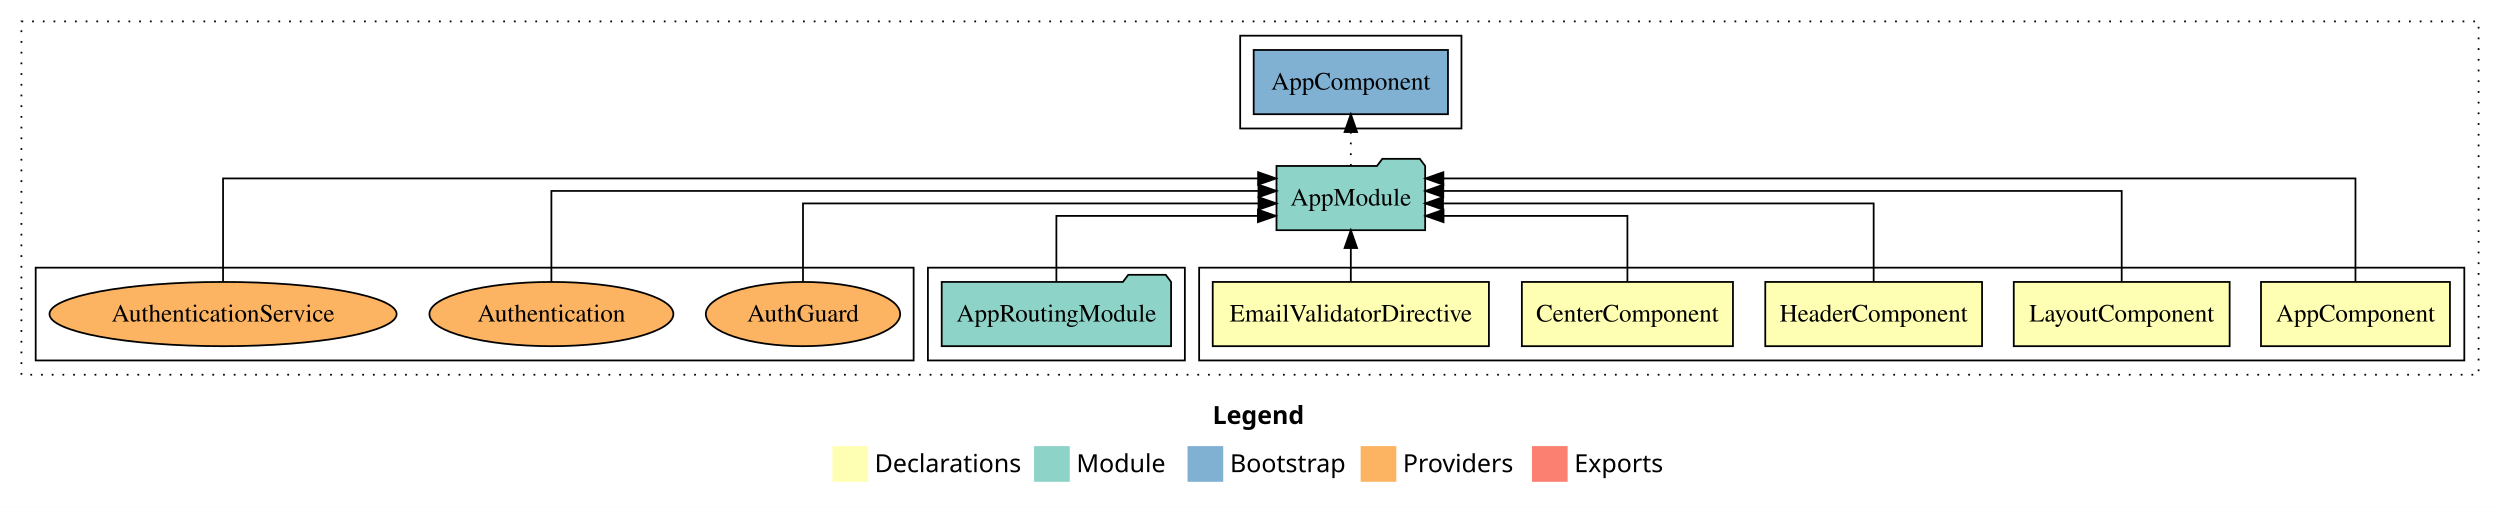
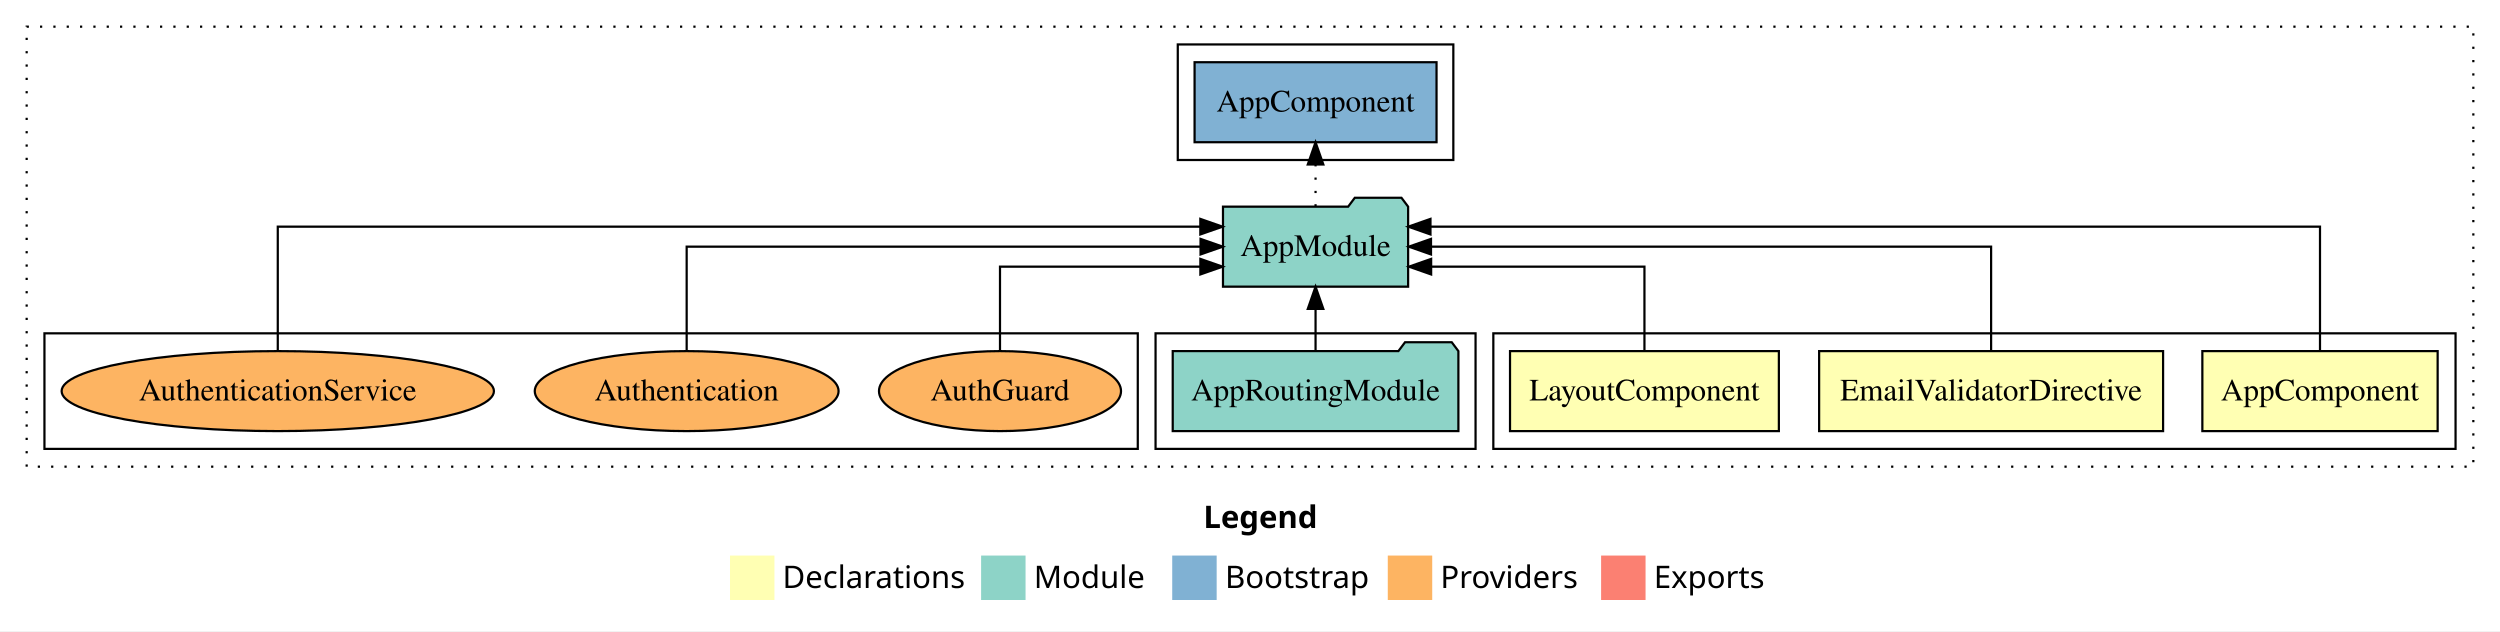
- <svg xmlns="http://www.w3.org/2000/svg" width="1401pt" height="284pt" viewBox="0.00 0.00 1401.00 284.00">
+ <svg xmlns="http://www.w3.org/2000/svg" width="1125pt" height="284pt" viewBox="0.00 0.00 1125.00 284.00">
  <g id="graph0" class="graph" transform="scale(1 1) rotate(0) translate(4 280)">
-     <polygon fill="#ffffff" stroke="transparent" points="-4,4 -4,-280 1397,-280 1397,4 -4,4" />
-     <text text-anchor="start" x="675.509" y="-42.4" font-family="sans-serif" font-weight="bold" font-size="14.00" fill="#000000">Legend</text>
-     <polygon fill="#ffffb3" stroke="transparent" points="462.5,-10 462.5,-30 482.5,-30 482.5,-10 462.5,-10" />
-     <text text-anchor="start" x="486.129" y="-15.4" font-family="sans-serif" font-size="14.00" fill="#000000">  Declarations</text>
-     <polygon fill="#8dd3c7" stroke="transparent" points="575.5,-10 575.5,-30 595.5,-30 595.5,-10 575.5,-10" />
-     <text text-anchor="start" x="599.225" y="-15.4" font-family="sans-serif" font-size="14.00" fill="#000000">  Module</text>
-     <polygon fill="#80b1d3" stroke="transparent" points="661.5,-10 661.5,-30 681.5,-30 681.5,-10 661.5,-10" />
-     <text text-anchor="start" x="685.281" y="-15.4" font-family="sans-serif" font-size="14.00" fill="#000000">  Bootstrap</text>
-     <polygon fill="#fdb462" stroke="transparent" points="758.5,-10 758.5,-30 778.5,-30 778.5,-10 758.5,-10" />
-     <text text-anchor="start" x="782.173" y="-15.4" font-family="sans-serif" font-size="14.00" fill="#000000">  Providers</text>
-     <polygon fill="#fb8072" stroke="transparent" points="854.5,-10 854.5,-30 874.5,-30 874.5,-10 854.5,-10" />
-     <text text-anchor="start" x="878.226" y="-15.4" font-family="sans-serif" font-size="14.00" fill="#000000">  Exports</text>
+     <polygon fill="#ffffff" stroke="transparent" points="-4,4 -4,-280 1121,-280 1121,4 -4,4" />
+     <text text-anchor="start" x="537.509" y="-42.4" font-family="sans-serif" font-weight="bold" font-size="14.00" fill="#000000">Legend</text>
+     <polygon fill="#ffffb3" stroke="transparent" points="324.5,-10 324.5,-30 344.5,-30 344.5,-10 324.5,-10" />
+     <text text-anchor="start" x="348.129" y="-15.4" font-family="sans-serif" font-size="14.00" fill="#000000">  Declarations</text>
+     <polygon fill="#8dd3c7" stroke="transparent" points="437.5,-10 437.5,-30 457.5,-30 457.5,-10 437.5,-10" />
+     <text text-anchor="start" x="461.225" y="-15.4" font-family="sans-serif" font-size="14.00" fill="#000000">  Module</text>
+     <polygon fill="#80b1d3" stroke="transparent" points="523.5,-10 523.5,-30 543.5,-30 543.5,-10 523.5,-10" />
+     <text text-anchor="start" x="547.281" y="-15.4" font-family="sans-serif" font-size="14.00" fill="#000000">  Bootstrap</text>
+     <polygon fill="#fdb462" stroke="transparent" points="620.5,-10 620.5,-30 640.5,-30 640.5,-10 620.5,-10" />
+     <text text-anchor="start" x="644.173" y="-15.4" font-family="sans-serif" font-size="14.00" fill="#000000">  Providers</text>
+     <polygon fill="#fb8072" stroke="transparent" points="716.5,-10 716.5,-30 736.5,-30 736.5,-10 716.5,-10" />
+     <text text-anchor="start" x="740.226" y="-15.4" font-family="sans-serif" font-size="14.00" fill="#000000">  Exports</text>
    <g id="clust1" class="cluster">
-       <polygon fill="none" stroke="#000000" stroke-dasharray="1,5" points="8,-70 8,-268 1385,-268 1385,-70 8,-70" />
+       <polygon fill="none" stroke="#000000" stroke-dasharray="1,5" points="8,-70 8,-268 1109,-268 1109,-70 8,-70" />
    </g>
    <g id="clust2" class="cluster">
-       <polygon fill="none" stroke="#000000" points="668,-78 668,-130 1377,-130 1377,-78 668,-78" />
+       <polygon fill="none" stroke="#000000" points="668,-78 668,-130 1101,-130 1101,-78 668,-78" />
+     </g>
+     <g id="clust6" class="cluster">
+       <polygon fill="none" stroke="#000000" points="516,-78 516,-130 660,-130 660,-78 516,-78" />
    </g>
    <g id="clust8" class="cluster">
-       <polygon fill="none" stroke="#000000" points="516,-78 516,-130 660,-130 660,-78 516,-78" />
+       <polygon fill="none" stroke="#000000" points="526,-208 526,-260 650,-260 650,-208 526,-208" />
    </g>
-     <g id="clust10" class="cluster">
-       <polygon fill="none" stroke="#000000" points="691,-208 691,-260 815,-260 815,-208 691,-208" />
-     </g>
-     <g id="clust11" class="cluster">
+     <g id="clust9" class="cluster">
      <polygon fill="none" stroke="#000000" points="16,-78 16,-130 508,-130 508,-78 16,-78" />
    </g>
    <g id="node1" class="node">
-       <polygon fill="#ffffb3" stroke="#000000" points="1368.94,-122 1263.06,-122 1263.06,-86 1368.94,-86 1368.94,-122" />
-       <text text-anchor="middle" x="1316" y="-99.8" font-family="Times,serif" font-size="14.00" fill="#000000">AppComponent</text>
+       <polygon fill="#ffffb3" stroke="#000000" points="1092.94,-122 987.06,-122 987.06,-86 1092.94,-86 1092.94,-122" />
+       <text text-anchor="middle" x="1040" y="-99.8" font-family="Times,serif" font-size="14.00" fill="#000000">AppComponent</text>
+     </g>
+     <g id="node4" class="node">
+       <polygon fill="#8dd3c7" stroke="#000000" points="629.657,-187 626.657,-191 605.657,-191 602.657,-187 546.343,-187 546.343,-151 629.657,-151 629.657,-187" />
+       <text text-anchor="middle" x="588" y="-164.8" font-family="Times,serif" font-size="14.00" fill="#000000">AppModule</text>
+     </g>
+     <g id="edge1" class="edge">
+       <path fill="none" stroke="#000000" d="M1040,-122.292C1040,-144.206 1040,-178 1040,-178 1040,-178 639.713,-178 639.713,-178" />
+       <polygon fill="#000000" stroke="#000000" points="639.713,-174.5 629.713,-178 639.713,-181.5 639.713,-174.5" />
+     </g>
+     <g id="node2" class="node">
+       <polygon fill="#ffffb3" stroke="#000000" points="969.39,-122 814.61,-122 814.61,-86 969.39,-86 969.39,-122" />
+       <text text-anchor="middle" x="892" y="-99.8" font-family="Times,serif" font-size="14.00" fill="#000000">EmailValidatorDirective</text>
+     </g>
+     <g id="edge2" class="edge">
+       <path fill="none" stroke="#000000" d="M892,-122.106C892,-141.339 892,-169 892,-169 892,-169 639.951,-169 639.951,-169" />
+       <polygon fill="#000000" stroke="#000000" points="639.951,-165.5 629.951,-169 639.951,-172.5 639.951,-165.5" />
+     </g>
+     <g id="node3" class="node">
+       <polygon fill="#ffffb3" stroke="#000000" points="796.49,-122 675.51,-122 675.51,-86 796.49,-86 796.49,-122" />
+       <text text-anchor="middle" x="736" y="-99.8" font-family="Times,serif" font-size="14.00" fill="#000000">LayoutComponent</text>
+     </g>
+     <g id="edge3" class="edge">
+       <path fill="none" stroke="#000000" d="M736,-122.027C736,-138.398 736,-160 736,-160 736,-160 640.015,-160 640.015,-160" />
+       <polygon fill="#000000" stroke="#000000" points="640.015,-156.5 630.015,-160 640.015,-163.5 640.015,-156.5" />
    </g>
    <g id="node6" class="node">
-       <polygon fill="#8dd3c7" stroke="#000000" points="794.657,-187 791.657,-191 770.657,-191 767.657,-187 711.343,-187 711.343,-151 794.657,-151 794.657,-187" />
-       <text text-anchor="middle" x="753" y="-164.8" font-family="Times,serif" font-size="14.00" fill="#000000">AppModule</text>
+       <polygon fill="#80b1d3" stroke="#000000" points="642.439,-252 533.561,-252 533.561,-216 642.439,-216 642.439,-252" />
+       <text text-anchor="middle" x="588" y="-229.8" font-family="Times,serif" font-size="14.00" fill="#000000">AppComponent </text>
    </g>
-     <g id="edge1" class="edge">
-       <path fill="none" stroke="#000000" d="M1316,-122.011C1316,-144.485 1316,-180 1316,-180 1316,-180 804.856,-180 804.856,-180" />
-       <polygon fill="#000000" stroke="#000000" points="804.857,-176.5 794.856,-180 804.856,-183.5 804.857,-176.5" />
-     </g>
-     <g id="node2" class="node">
-       <polygon fill="#ffffb3" stroke="#000000" points="1245.49,-122 1124.51,-122 1124.51,-86 1245.49,-86 1245.49,-122" />
-       <text text-anchor="middle" x="1185" y="-99.8" font-family="Times,serif" font-size="14.00" fill="#000000">LayoutComponent</text>
-     </g>
-     <g id="edge2" class="edge">
-       <path fill="none" stroke="#000000" d="M1185,-122.129C1185,-142.572 1185,-173 1185,-173 1185,-173 804.814,-173 804.814,-173" />
-       <polygon fill="#000000" stroke="#000000" points="804.814,-169.5 794.814,-173 804.814,-176.5 804.814,-169.5" />
-     </g>
-     <g id="node3" class="node">
-       <polygon fill="#ffffb3" stroke="#000000" points="1106.744,-122 985.256,-122 985.256,-86 1106.744,-86 1106.744,-122" />
-       <text text-anchor="middle" x="1046" y="-99.8" font-family="Times,serif" font-size="14.00" fill="#000000">HeaderComponent</text>
-     </g>
-     <g id="edge3" class="edge">
-       <path fill="none" stroke="#000000" d="M1046,-122.267C1046,-140.555 1046,-166 1046,-166 1046,-166 804.669,-166 804.669,-166" />
-       <polygon fill="#000000" stroke="#000000" points="804.669,-162.5 794.669,-166 804.669,-169.5 804.669,-162.5" />
-     </g>
-     <g id="node4" class="node">
-       <polygon fill="#ffffb3" stroke="#000000" points="967.15,-122 848.85,-122 848.85,-86 967.15,-86 967.15,-122" />
-       <text text-anchor="middle" x="908" y="-99.8" font-family="Times,serif" font-size="14.00" fill="#000000">CenterComponent</text>
-     </g>
-     <g id="edge4" class="edge">
-       <path fill="none" stroke="#000000" d="M908,-122.009C908,-138.049 908,-159 908,-159 908,-159 804.945,-159 804.945,-159" />
-       <polygon fill="#000000" stroke="#000000" points="804.945,-155.5 794.945,-159 804.945,-162.5 804.945,-155.5" />
+     <g id="edge5" class="edge">
+       <path fill="none" stroke="#000000" stroke-dasharray="1,5" d="M588,-187.106C588,-187.106 588,-205.991 588,-205.991" />
+       <polygon fill="#000000" stroke="#000000" points="584.5,-205.991 588,-215.991 591.5,-205.991 584.5,-205.991" />
    </g>
    <g id="node5" class="node">
-       <polygon fill="#ffffb3" stroke="#000000" points="830.39,-122 675.61,-122 675.61,-86 830.39,-86 830.39,-122" />
-       <text text-anchor="middle" x="753" y="-99.8" font-family="Times,serif" font-size="14.00" fill="#000000">EmailValidatorDirective</text>
-     </g>
-     <g id="edge5" class="edge">
-       <path fill="none" stroke="#000000" d="M753,-122.106C753,-122.106 753,-140.991 753,-140.991" />
-       <polygon fill="#000000" stroke="#000000" points="749.5,-140.991 753,-150.991 756.5,-140.991 749.5,-140.991" />
-     </g>
-     <g id="node8" class="node">
-       <polygon fill="#80b1d3" stroke="#000000" points="807.439,-252 698.561,-252 698.561,-216 807.439,-216 807.439,-252" />
-       <text text-anchor="middle" x="753" y="-229.8" font-family="Times,serif" font-size="14.00" fill="#000000">AppComponent </text>
-     </g>
-     <g id="edge7" class="edge">
-       <path fill="none" stroke="#000000" stroke-dasharray="1,5" d="M753,-187.106C753,-187.106 753,-205.991 753,-205.991" />
-       <polygon fill="#000000" stroke="#000000" points="749.5,-205.991 753,-215.991 756.5,-205.991 749.5,-205.991" />
-     </g>
-     <g id="node7" class="node">
      <polygon fill="#8dd3c7" stroke="#000000" points="652.274,-122 649.274,-126 628.274,-126 625.274,-122 523.726,-122 523.726,-86 652.274,-86 652.274,-122" />
      <text text-anchor="middle" x="588" y="-99.8" font-family="Times,serif" font-size="14.00" fill="#000000">AppRoutingModule</text>
    </g>
-     <g id="edge6" class="edge">
-       <path fill="none" stroke="#000000" d="M588,-122.009C588,-138.049 588,-159 588,-159 588,-159 700.937,-159 700.937,-159" />
-       <polygon fill="#000000" stroke="#000000" points="700.937,-162.5 710.937,-159 700.937,-155.5 700.937,-162.5" />
+     <g id="edge4" class="edge">
+       <path fill="none" stroke="#000000" d="M588,-122.106C588,-122.106 588,-140.991 588,-140.991" />
+       <polygon fill="#000000" stroke="#000000" points="584.5,-140.991 588,-150.991 591.5,-140.991 584.5,-140.991" />
    </g>
-     <g id="node9" class="node">
+     <g id="node7" class="node">
      <ellipse fill="#fdb462" stroke="#000000" cx="446" cy="-104" rx="54.457" ry="18" />
      <text text-anchor="middle" x="446" y="-99.8" font-family="Times,serif" font-size="14.00" fill="#000000">AuthGuard</text>
    </g>
-     <g id="edge8" class="edge">
-       <path fill="none" stroke="#000000" d="M446,-122.267C446,-140.555 446,-166 446,-166 446,-166 701.277,-166 701.277,-166" />
-       <polygon fill="#000000" stroke="#000000" points="701.277,-169.5 711.277,-166 701.277,-162.5 701.277,-169.5" />
+     <g id="edge6" class="edge">
+       <path fill="none" stroke="#000000" d="M446,-122.027C446,-138.398 446,-160 446,-160 446,-160 536.163,-160 536.163,-160" />
+       <polygon fill="#000000" stroke="#000000" points="536.163,-163.5 546.163,-160 536.163,-156.5 536.163,-163.5" />
    </g>
-     <g id="node10" class="node">
+     <g id="node8" class="node">
      <ellipse fill="#fdb462" stroke="#000000" cx="305" cy="-104" rx="68.358" ry="18" />
      <text text-anchor="middle" x="305" y="-99.8" font-family="Times,serif" font-size="14.00" fill="#000000">Authentication</text>
    </g>
-     <g id="edge9" class="edge">
-       <path fill="none" stroke="#000000" d="M305,-122.129C305,-142.572 305,-173 305,-173 305,-173 701.255,-173 701.255,-173" />
-       <polygon fill="#000000" stroke="#000000" points="701.256,-176.5 711.255,-173 701.255,-169.5 701.256,-176.5" />
+     <g id="edge7" class="edge">
+       <path fill="none" stroke="#000000" d="M305,-122.106C305,-141.339 305,-169 305,-169 305,-169 536.242,-169 536.242,-169" />
+       <polygon fill="#000000" stroke="#000000" points="536.242,-172.5 546.242,-169 536.242,-165.5 536.242,-172.5" />
    </g>
-     <g id="node11" class="node">
+     <g id="node9" class="node">
      <ellipse fill="#fdb462" stroke="#000000" cx="121" cy="-104" rx="97.268" ry="18" />
      <text text-anchor="middle" x="121" y="-99.8" font-family="Times,serif" font-size="14.00" fill="#000000">AuthenticationService</text>
    </g>
-     <g id="edge10" class="edge">
-       <path fill="none" stroke="#000000" d="M121,-122.011C121,-144.485 121,-180 121,-180 121,-180 701.043,-180 701.043,-180" />
-       <polygon fill="#000000" stroke="#000000" points="701.043,-183.5 711.043,-180 701.043,-176.5 701.043,-183.5" />
+     <g id="edge8" class="edge">
+       <path fill="none" stroke="#000000" d="M121,-122.292C121,-144.206 121,-178 121,-178 121,-178 536.146,-178 536.146,-178" />
+       <polygon fill="#000000" stroke="#000000" points="536.146,-181.5 546.146,-178 536.146,-174.5 536.146,-181.5" />
    </g>
  </g>
</svg>
